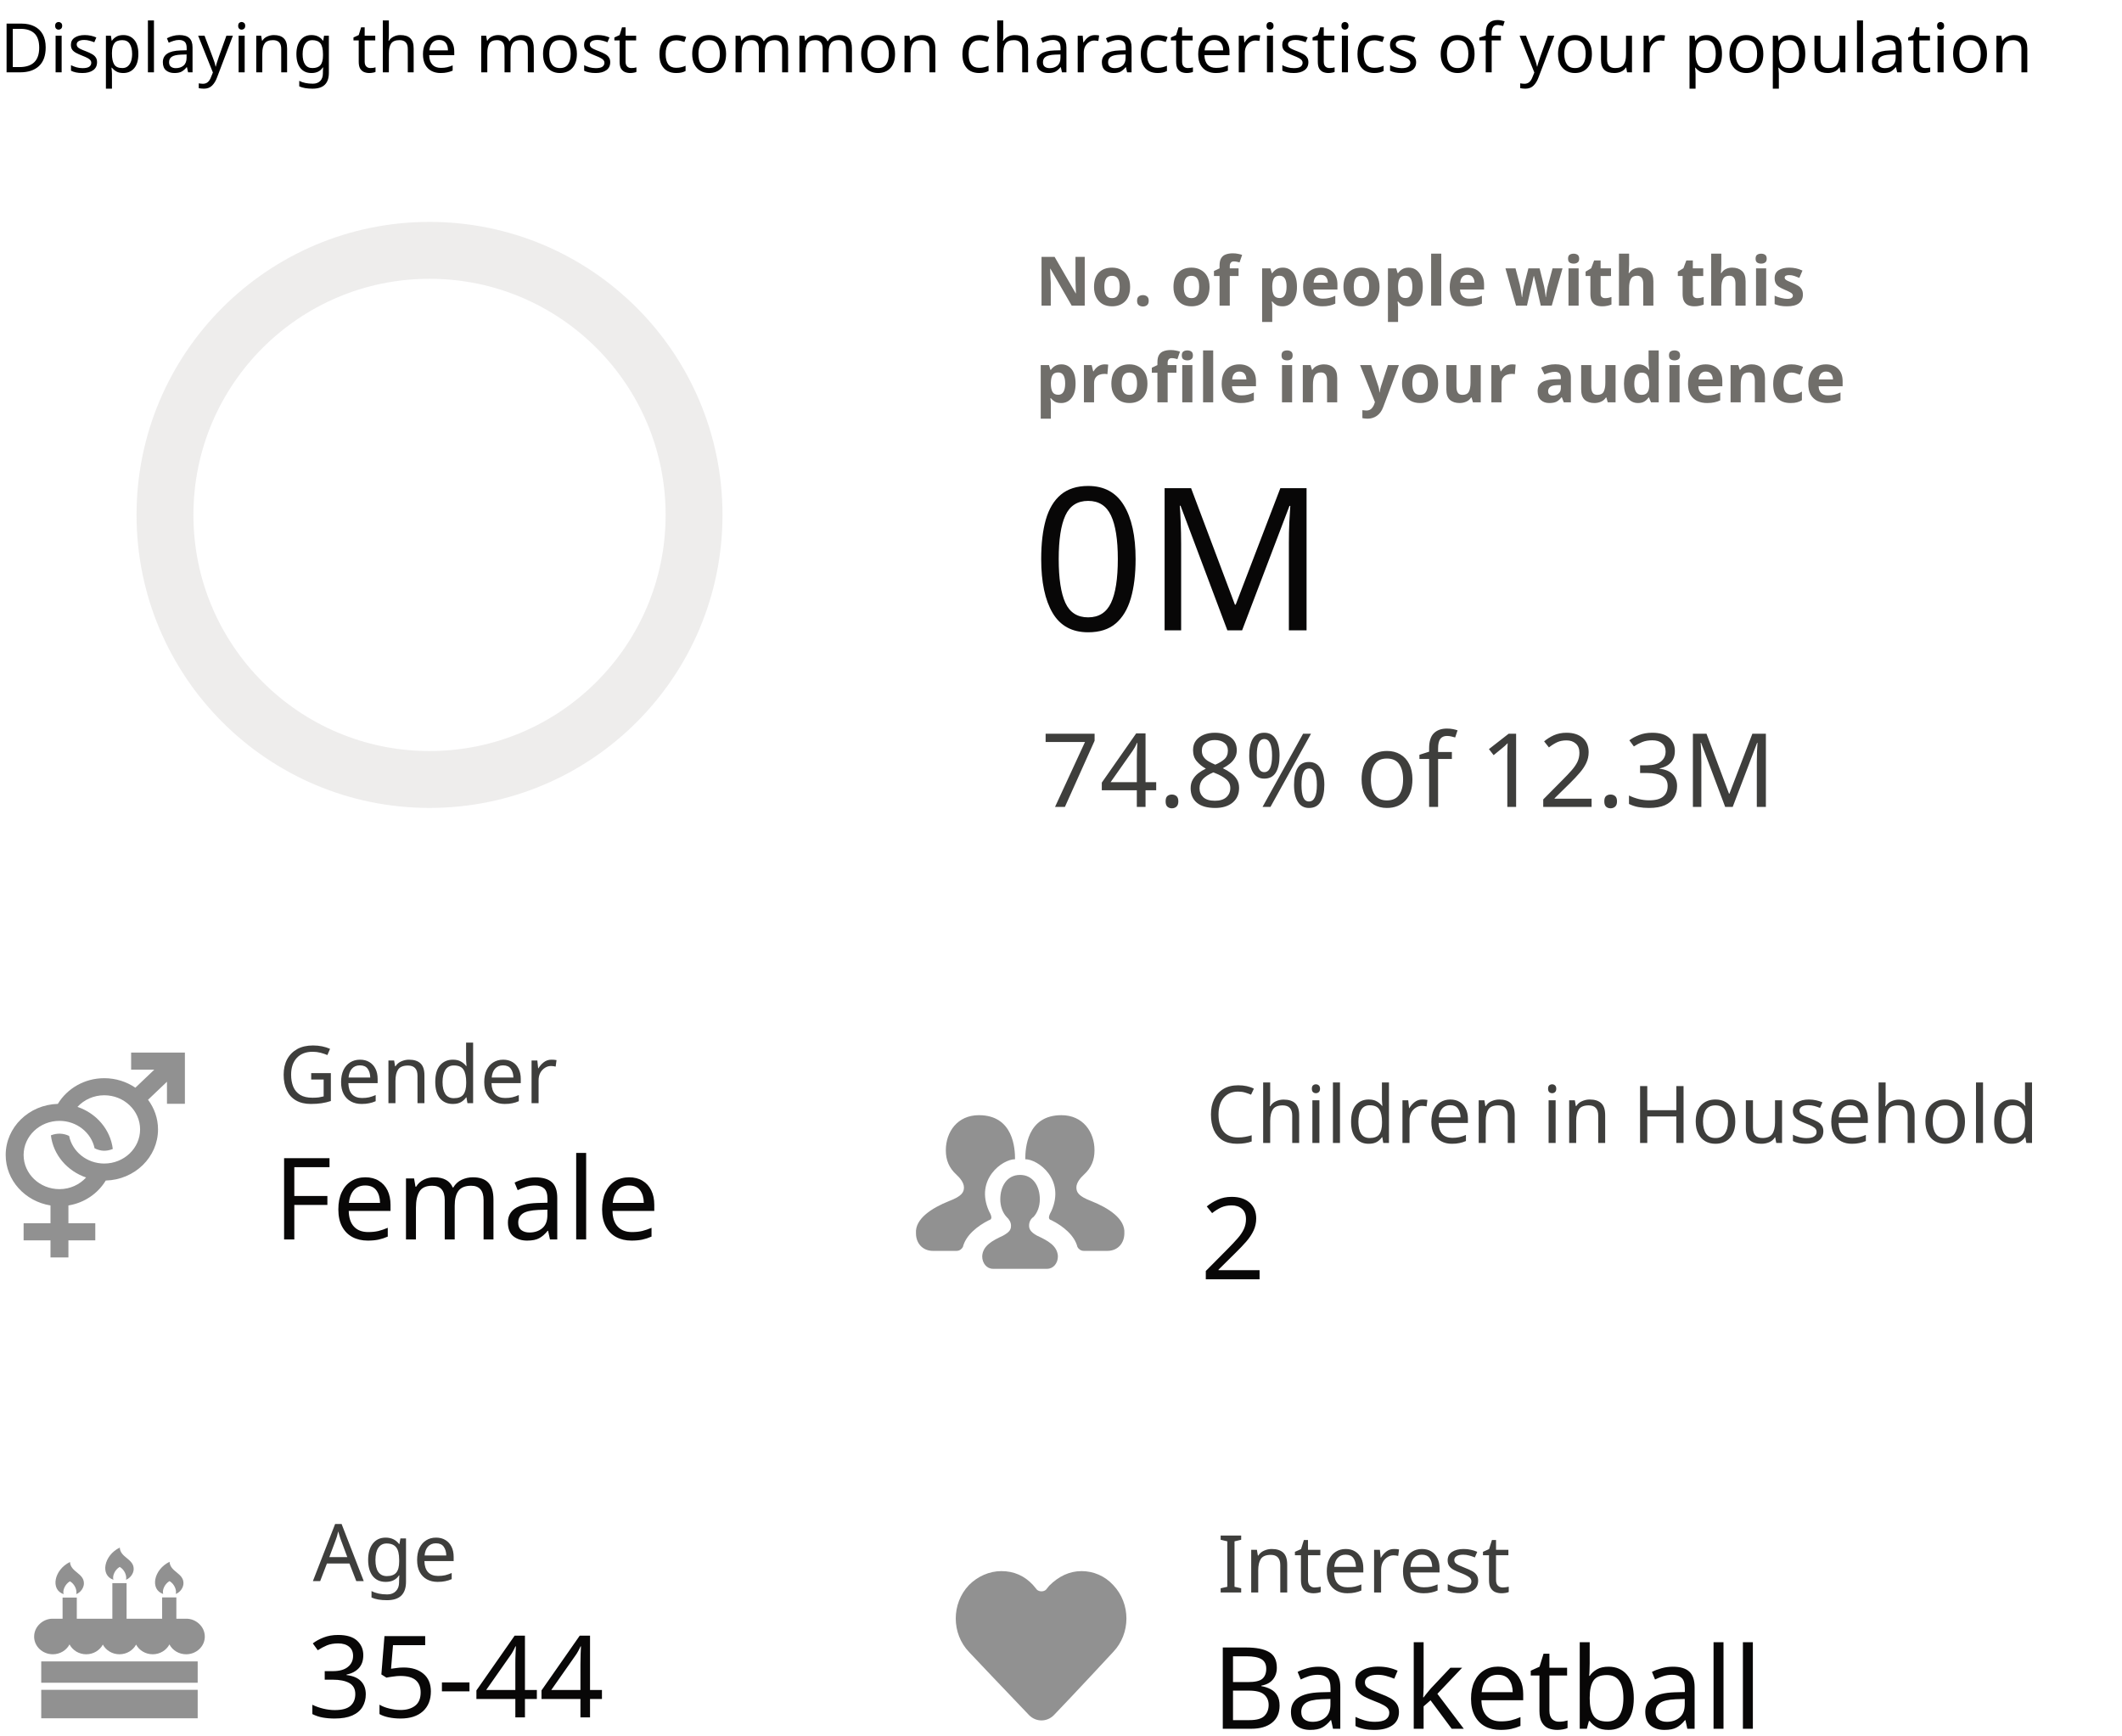
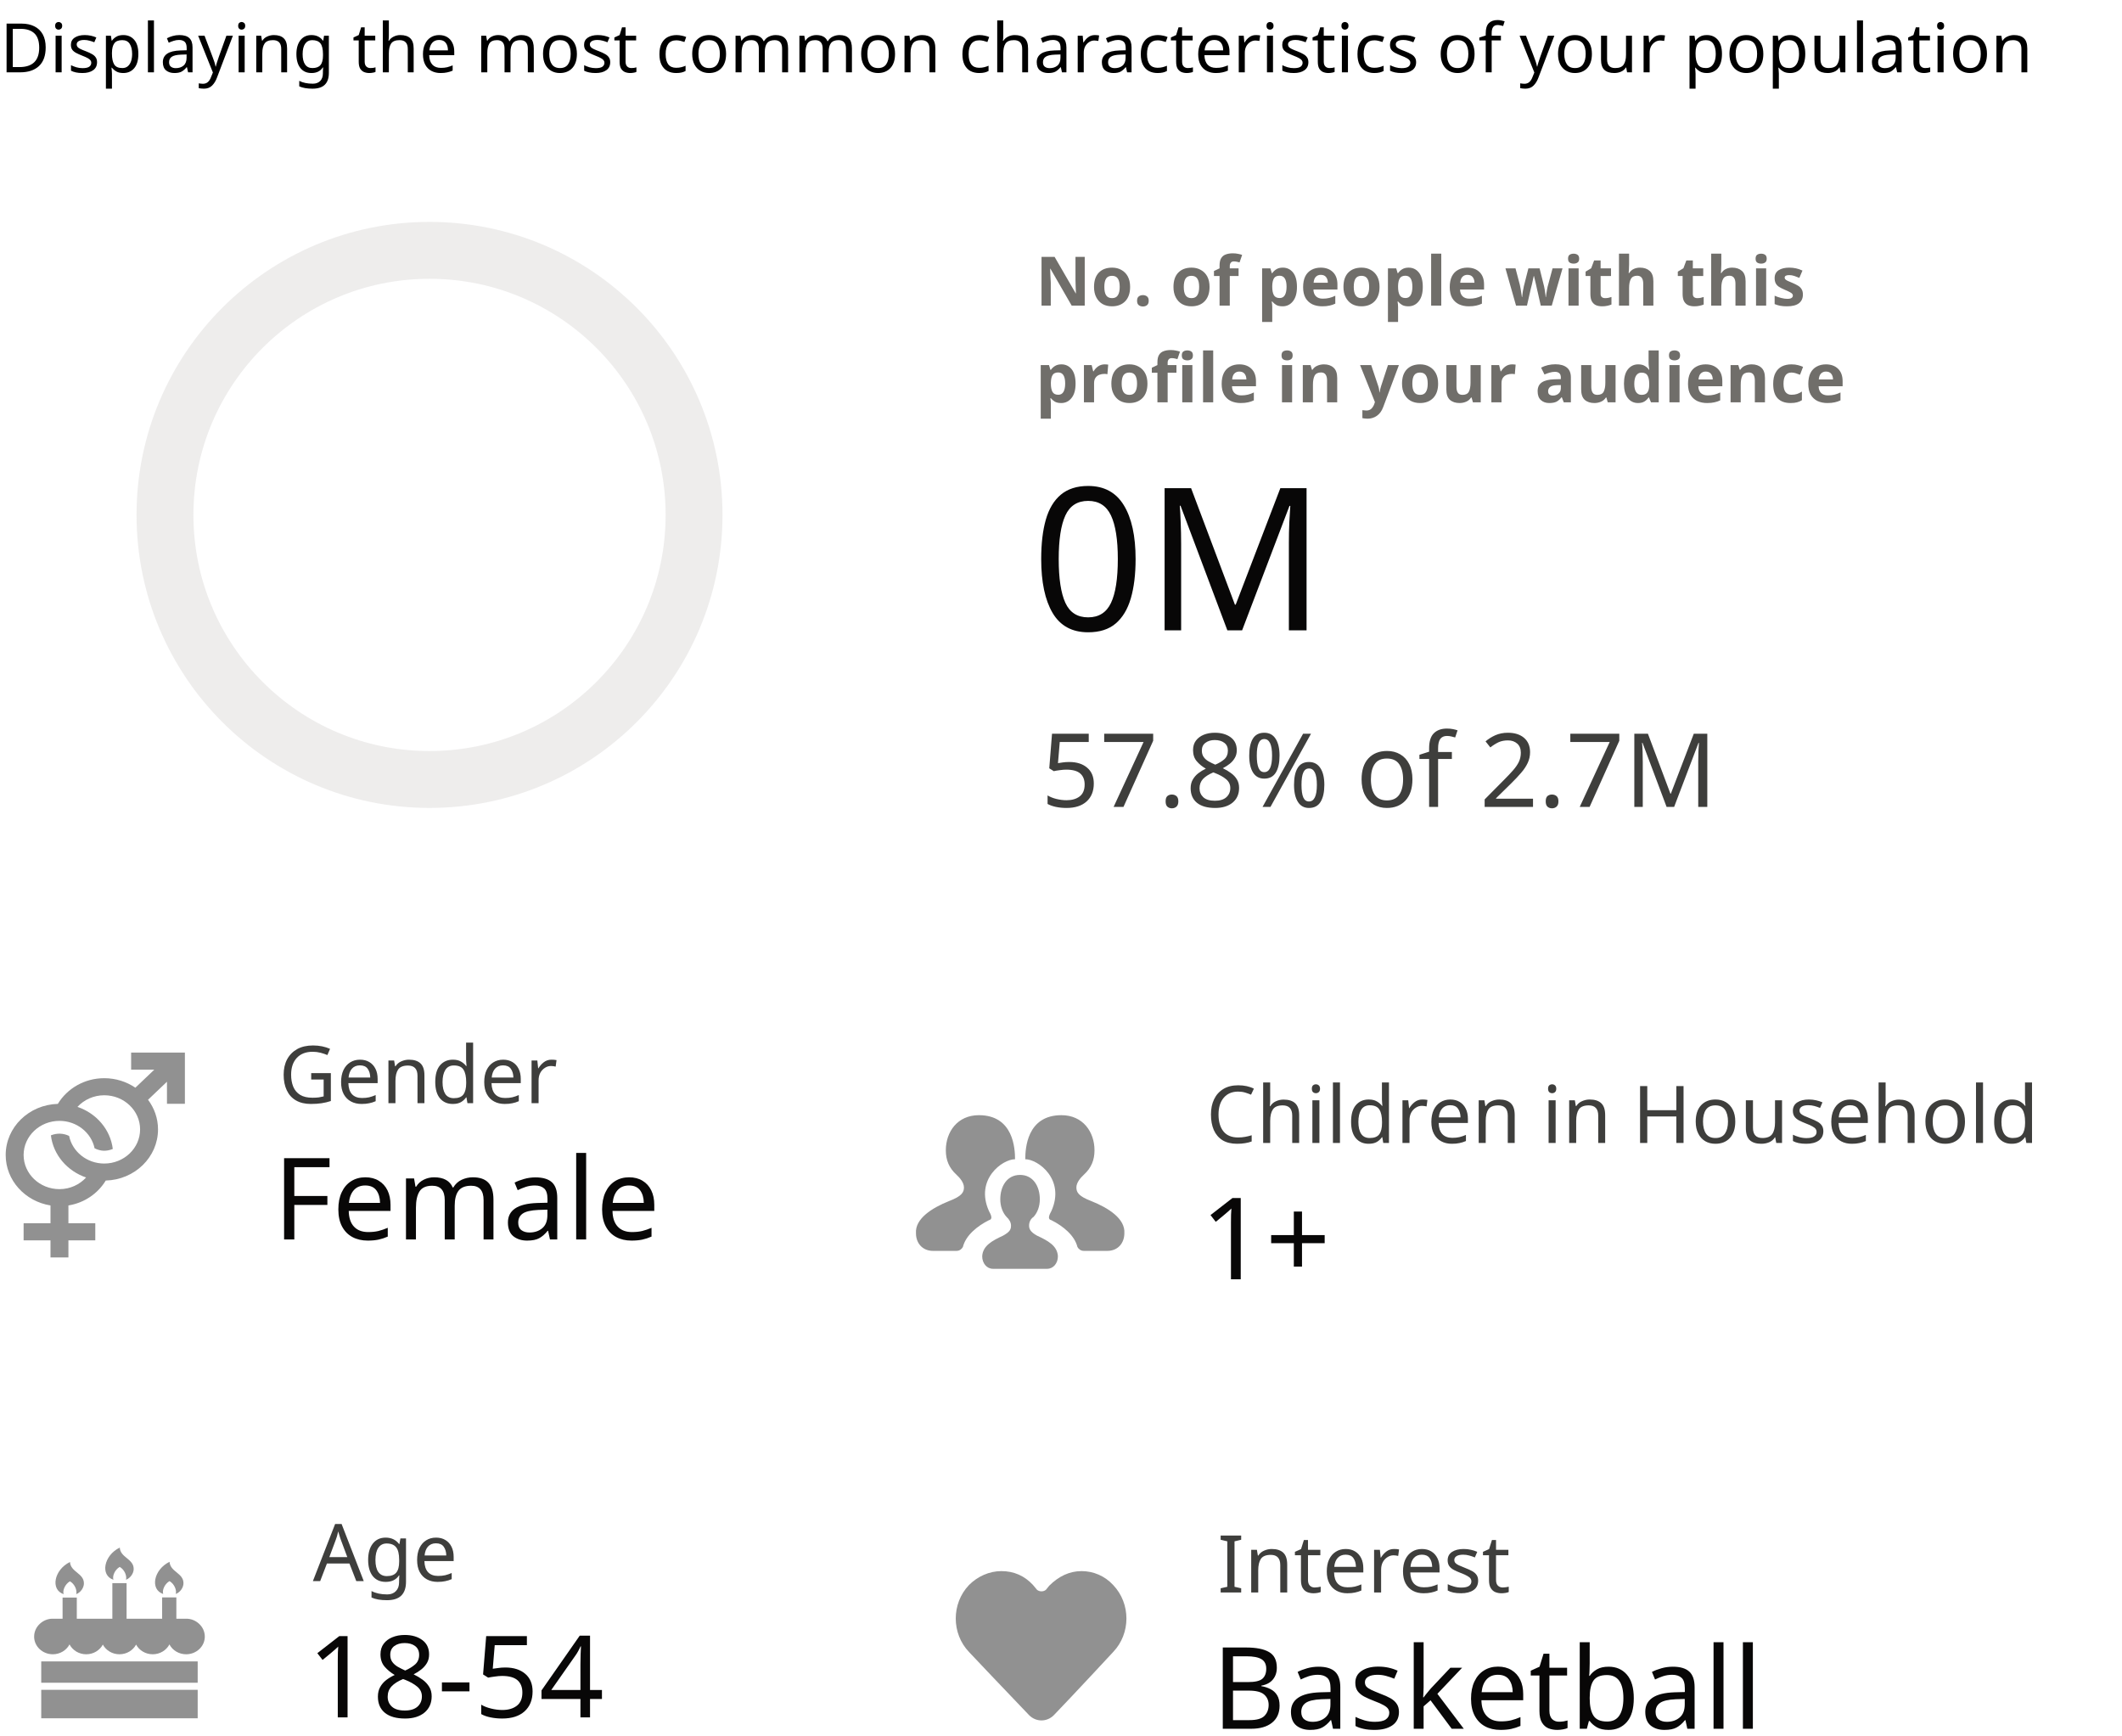
<svg xmlns="http://www.w3.org/2000/svg" style="margin: -10px 0 24px 12px" width="373" height="305" viewBox="0 0 373 305" fill="none">
  <g id="Total Consumer Population">
    <text id="Displaying an aggreg" fill="black" xml:space="preserve" style="white-space: pre" font-family="Salesforce Sans" font-size="12" letter-spacing="0px">
      <tspan x="0" y="12.712">Displaying the most common characteristics of your population</tspan>
    </text>
    <g id="Group 41">
      <text id="Gender" fill="#3E3E3C" xml:space="preserve" style="white-space: pre" font-family="Salesforce Sans" font-size="14" letter-spacing="0px">
        <tspan x="49" y="193.888">Gender</tspan>
      </text>
      <text id="Gender_2" fill="#080707" xml:space="preserve" style="white-space: pre" font-family="Salesforce Sans" font-size="20" letter-spacing="0px">
        <tspan x="48" y="217.84">Female</tspan>
      </text>
      <g id="Group 37">
        <g id="iconmonstr-gender-5">
          <path id="Shape" fill-rule="evenodd" clip-rule="evenodd" d="M23.05 188V185H32.5V194H29.35V190.121L26.022 193.29C27.121 194.762 27.775 196.556 27.775 198.5C27.775 203.385 23.683 207.353 18.588 207.488C17.213 209.76 14.846 211.413 12.025 211.865V215H16.75V218H12.025V221H8.875V218H4.15V215H8.875V211.865C4.408 211.149 1 207.459 1 203C1 198.121 5.081 194.158 10.166 194.014C11.798 191.324 14.829 189.5 18.325 189.5C20.366 189.5 22.25 190.123 23.795 191.17L27.123 188H23.05ZM12.147 199.646C12.713 202.406 15.264 204.5 18.326 204.5C21.8 204.5 24.626 201.809 24.626 198.5C24.626 195.191 21.8 192.5 18.326 192.5C16.448 192.5 14.771 193.295 13.618 194.54C16.935 195.668 19.403 198.497 19.828 201.937C18.688 202.396 17.696 202.346 16.627 201.821C16.05 199.076 13.502 197 10.451 197C6.976 197 4.151 199.691 4.151 203C4.151 206.309 6.976 209 10.451 209C12.327 209 13.988 208.201 15.136 206.954C11.823 205.819 9.364 202.987 8.945 199.547C9.997 199.127 11.108 199.147 12.147 199.646Z" fill="#919191" />
        </g>
      </g>
      <text id="Gender_3" fill="#3E3E3C" xml:space="preserve" style="white-space: pre" font-family="Salesforce Sans" font-size="14" letter-spacing="0px">
        <tspan x="55" y="277.888">Age</tspan>
      </text>
      <text id="Gender_4" fill="#080707" xml:space="preserve" style="white-space: pre" font-family="Salesforce Sans" font-size="20" letter-spacing="0px">
-         <tspan x="54" y="301.84">35-44</tspan>
+         <tspan x="54" y="301.84">18-54</tspan>
      </text>
      <g id="Group 38.1">
        <path id="Shape_2" fill-rule="evenodd" clip-rule="evenodd" d="M34.749 297V302H7.249V297H34.749ZM7.249 295.75V292H34.749V295.75H7.249ZM32.816 284.5C34.386 284.514 35.984 285.814 36 287.625C36.015 289.35 34.53 290.75 32.719 290.75C31.434 290.75 30.319 290.045 29.781 289.017C29.244 290.045 28.129 290.75 26.844 290.75C25.57 290.75 24.465 290.057 23.922 289.047C23.378 290.057 22.274 290.75 21 290.75C19.726 290.75 18.622 290.057 18.079 289.047C17.535 290.057 16.43 290.75 15.156 290.75C13.871 290.75 12.758 290.045 12.219 289.017C11.68 290.045 10.566 290.75 9.281 290.75C7.47 290.75 5.985 289.35 6 287.625C6.016 285.814 7.615 284.514 9.183 284.5H11V280.782H13.5V284.5H19.75V278.25H22.25V284.5H28.5V280.75H31V284.5H32.816ZM11.191 280.186C8.82 279.41 9.502 275.881 12.304 274.533C12.404 276.31 14.75 276.49 14.75 278.285C14.75 279.038 14.199 279.878 13.395 280.186C13.588 279.55 13.162 278.416 12.295 277.925C11.418 278.434 10.966 279.553 11.191 280.186ZM28.691 280.154C26.321 279.377 27.004 275.849 29.805 274.5C29.905 276.277 32.251 276.457 32.251 278.252C32.251 279.005 31.7 279.845 30.896 280.154C31.087 279.517 30.663 278.384 29.796 277.892C28.919 278.401 28.467 279.52 28.691 280.154ZM19.94 277.654C17.569 276.878 18.252 273.349 21.053 272C21.153 273.777 23.499 273.957 23.499 275.752C23.499 276.505 22.948 277.345 22.144 277.654C22.335 277.018 21.912 275.884 21.044 275.393C20.167 275.901 19.715 277.02 19.94 277.654Z" fill="#919191" />
      </g>
      <text id="Gender_5" fill="#3E3E3C" xml:space="preserve" style="white-space: pre" font-family="Salesforce Sans" font-size="14" letter-spacing="0px">
        <tspan x="214" y="279.888">Interest</tspan>
      </text>
      <text id="Gender_6" fill="#080707" xml:space="preserve" style="white-space: pre" font-family="Salesforce Sans" font-size="20" letter-spacing="0px">
        <tspan x="213" y="303.84">Basketball</tspan>
      </text>
      <text id="Gender_7" fill="#3E3E3C" xml:space="preserve" style="white-space: pre" font-family="Salesforce Sans" font-size="14" letter-spacing="0px">
        <tspan x="212" y="200.888">Children in Household</tspan>
      </text>
      <text id="Gender_8" fill="#080707" xml:space="preserve" style="white-space: pre" font-family="Salesforce Sans" font-size="20" letter-spacing="0px">
-         <tspan x="211" y="224.84">2</tspan>
+         <tspan x="211" y="224.84">1+</tspan>
      </text>
      <path id="Shape_3" fill-rule="evenodd" clip-rule="evenodd" d="M189.204 208.697C189.204 207.839 189.953 206.981 190.515 206.467C191.827 205.265 192.389 203.893 192.389 202.177C192.389 198.917 190.328 196 186.58 196C180.482 196 180.222 201.913 180.222 203.743C182.463 203.743 187.292 207.295 184.816 212.831C184.441 213.517 184.066 214.288 184.816 214.459C186.877 215.489 188.886 217.136 189.391 219.164C189.578 219.507 189.953 219.85 190.515 219.85H194.638C196.511 219.85 197.636 218.477 197.636 216.762C197.823 214.188 194.825 212.3 191.827 211.099C189.578 210.241 189.204 209.555 189.204 208.697ZM169.44 208.697C169.44 207.839 168.691 206.981 168.129 206.467C166.817 205.265 166.255 203.893 166.255 202.177C166.255 198.917 168.316 196 172.064 196C178.162 196 178.422 201.913 178.422 203.743C176.181 203.743 171.352 207.295 173.828 212.831C174.203 213.517 174.578 214.288 173.828 214.459C171.767 215.489 169.758 217.136 169.253 219.164C169.066 219.507 168.691 219.85 168.129 219.85H164.006C162.133 219.85 161.008 218.477 161.008 216.762C160.821 214.188 163.819 212.3 166.817 211.099C169.066 210.241 169.44 209.555 169.44 208.697ZM182.281 217.17C181.09 216.51 180.891 215.96 180.891 215.41C180.891 214.75 181.189 214.2 181.686 213.87C182.381 213.1 182.778 212 182.778 210.79C182.778 208.48 181.586 206.5 179.302 206.5C177.018 206.5 175.827 208.48 175.827 210.79C175.827 212 176.224 213.1 176.919 213.87C177.415 214.31 177.713 214.86 177.713 215.41C177.713 216.07 177.515 216.51 176.323 217.17C174.436 218.05 172.748 218.93 172.649 220.8C172.649 222.01 173.443 223 174.536 223H184.069C185.161 223 185.956 222.01 185.956 220.8C185.856 218.93 184.168 218.05 182.281 217.17V217.17Z" fill="#919191" />
      <g id="new_custom1">
        <path id="Shape_4" fill-rule="evenodd" clip-rule="evenodd" d="M185.235 301.461C184.016 302.68 182.12 302.68 180.901 301.461C177.244 297.668 170.336 290.355 170.336 290.355C167.221 287.104 167.221 281.822 170.336 278.571C171.826 277.081 173.858 276.133 176.025 276.133C178.192 276.133 180.088 276.946 181.578 278.571L182.255 279.384C182.661 279.79 183.474 279.79 183.88 279.384L184.422 278.707C186.047 277.081 187.944 276.133 190.111 276.133C192.142 276.133 194.174 276.946 195.664 278.571C198.779 281.822 198.779 287.104 195.664 290.355C195.664 290.355 188.892 297.668 185.235 301.461V301.461Z" fill="#919191" />
      </g>
    </g>
    <path id="Oval" opacity="0.5" d="M75.5 137C101.181 137 122 116.181 122 90.5C122 64.819 101.181 44 75.5 44C49.819 44 29 64.819 29 90.5C29 116.181 49.819 137 75.5 137Z" stroke="#DDDBDA" stroke-width="10" />
    <text id="75%" fill="#3E3E3C" xml:space="preserve" style="white-space: pre" font-family="Salesforce Sans" font-size="18" letter-spacing="0px">
-       <tspan x="183" y="141.818">74.8% of 12.3M</tspan>
+       <tspan x="183" y="141.818">57.8% of 2.7M</tspan>
    </text>
    <g id="Group 33.1">
      <text id="TOTAL PEOPLE" fill="#706E6A" xml:space="preserve" style="white-space: pre" font-family="Salesforce Sans" font-size="12" font-weight="bold" letter-spacing="0px">
        <tspan x="182" y="53.712">No. of people with this </tspan>
        <tspan x="182" y="70.712">profile in your audience</tspan>
      </text>
      <text id="82K" fill="#080707" xml:space="preserve" style="white-space: pre" font-family="Salesforce Sans" font-size="35" font-weight="300" letter-spacing="0px">
        <tspan x="181.301" y="110.785" id="numberAudience">0M</tspan>
      </text>
    </g>
  </g>
</svg>
